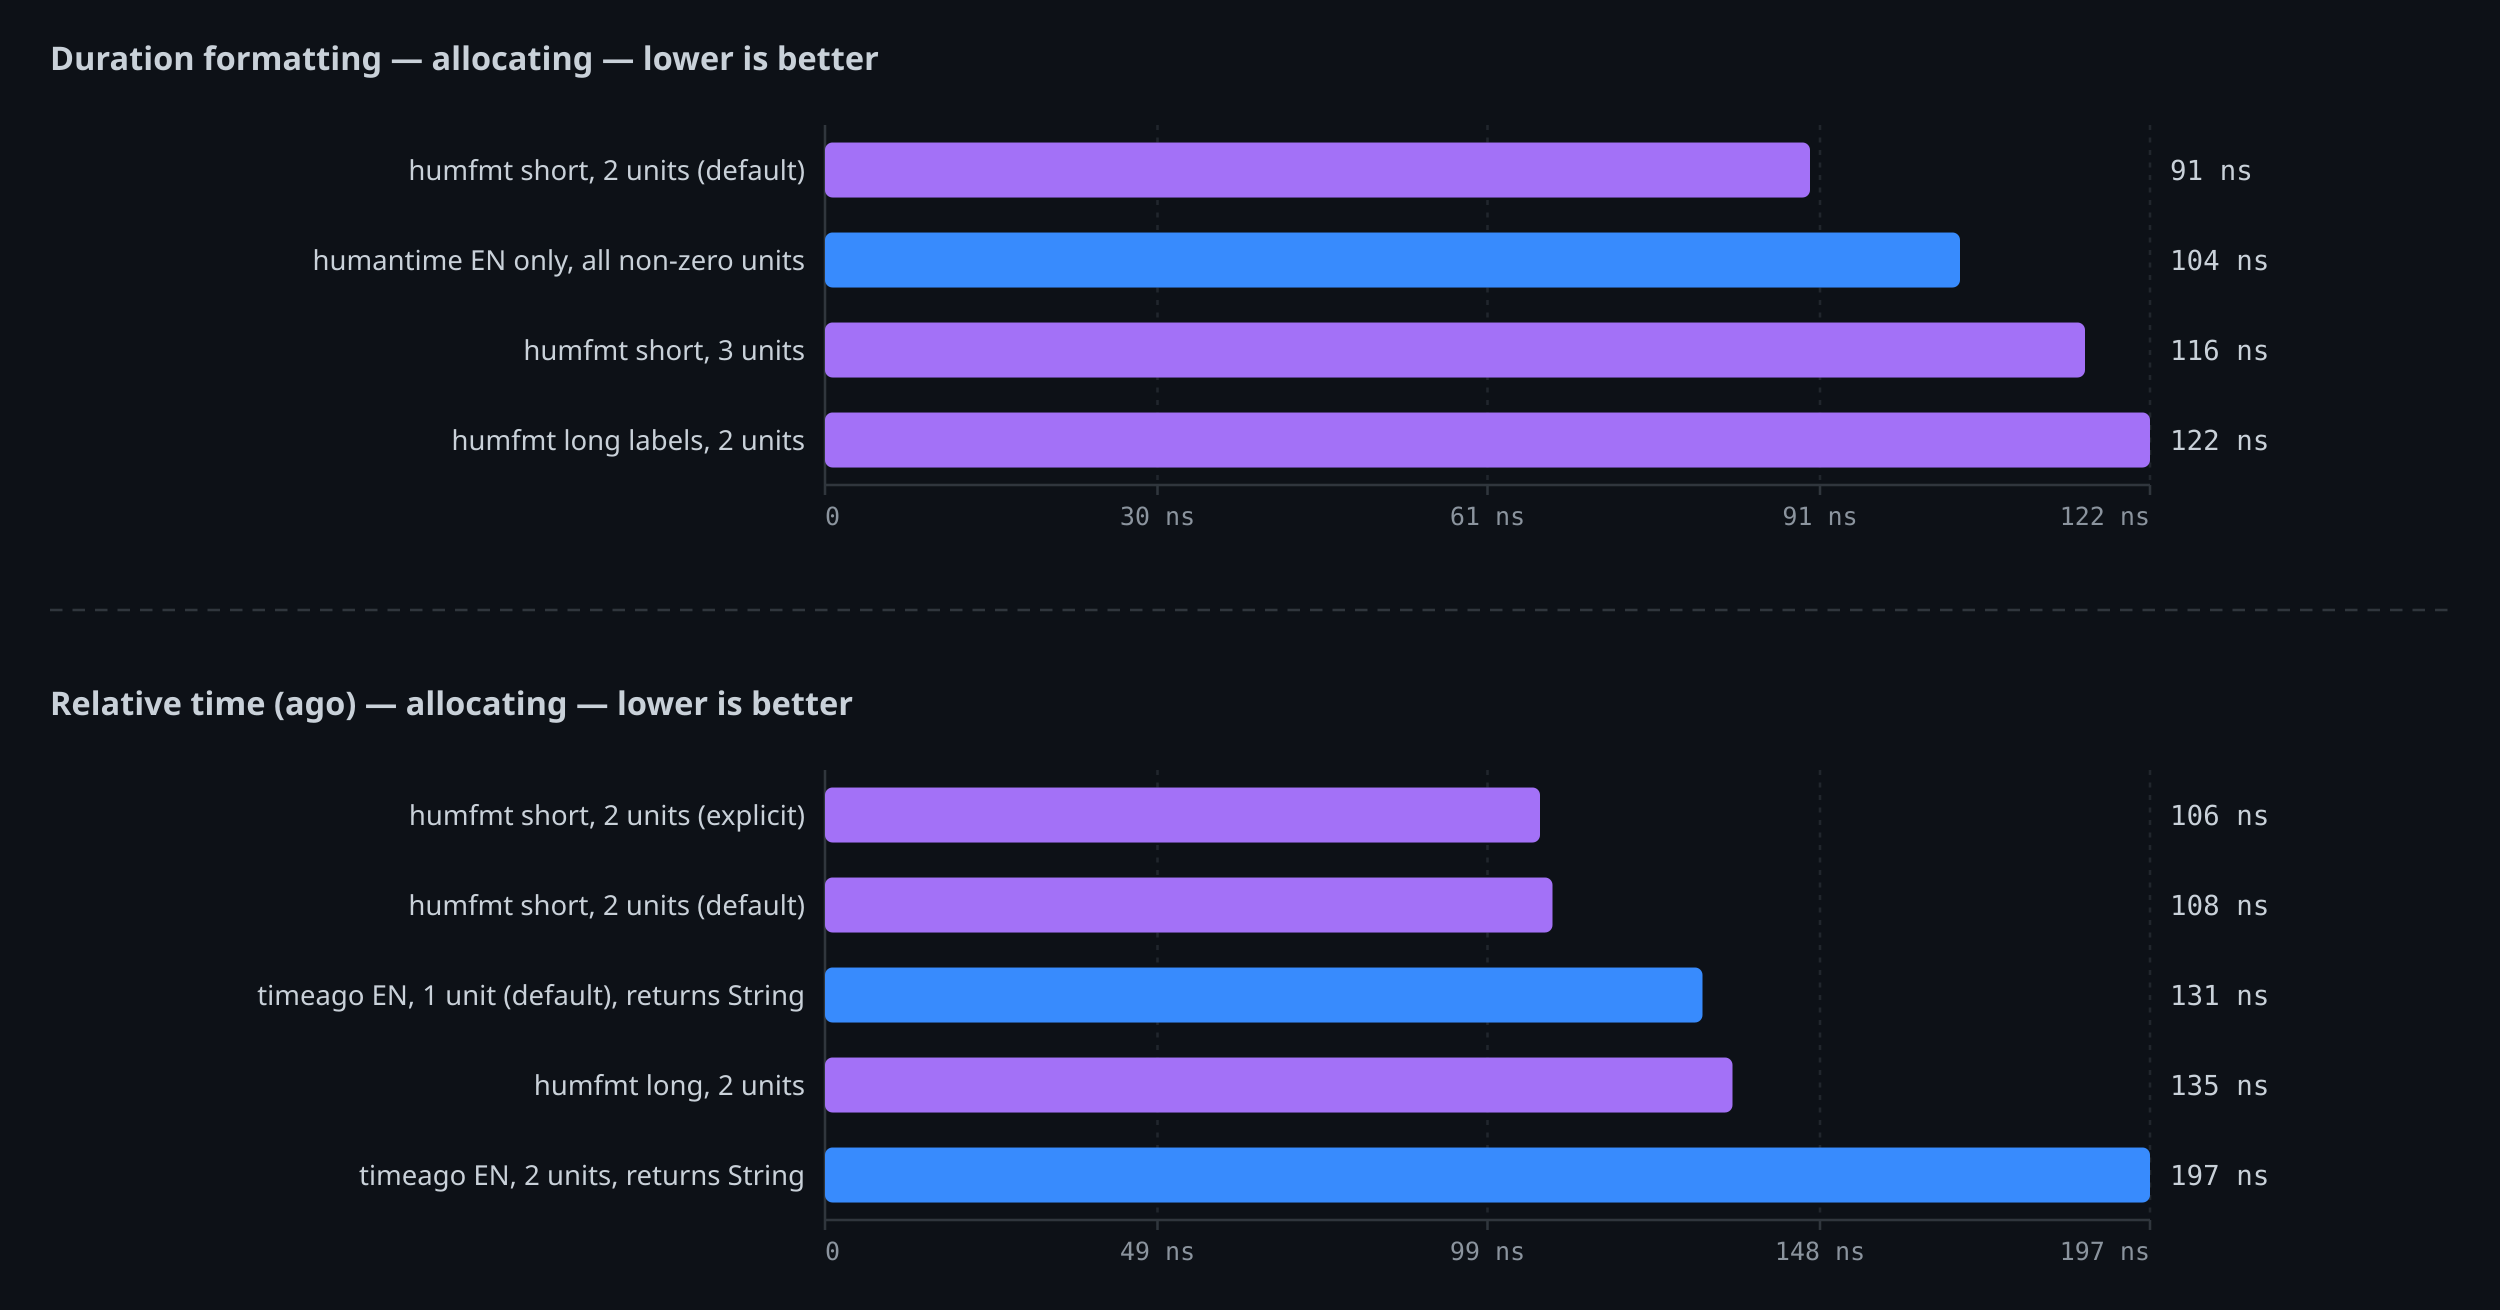
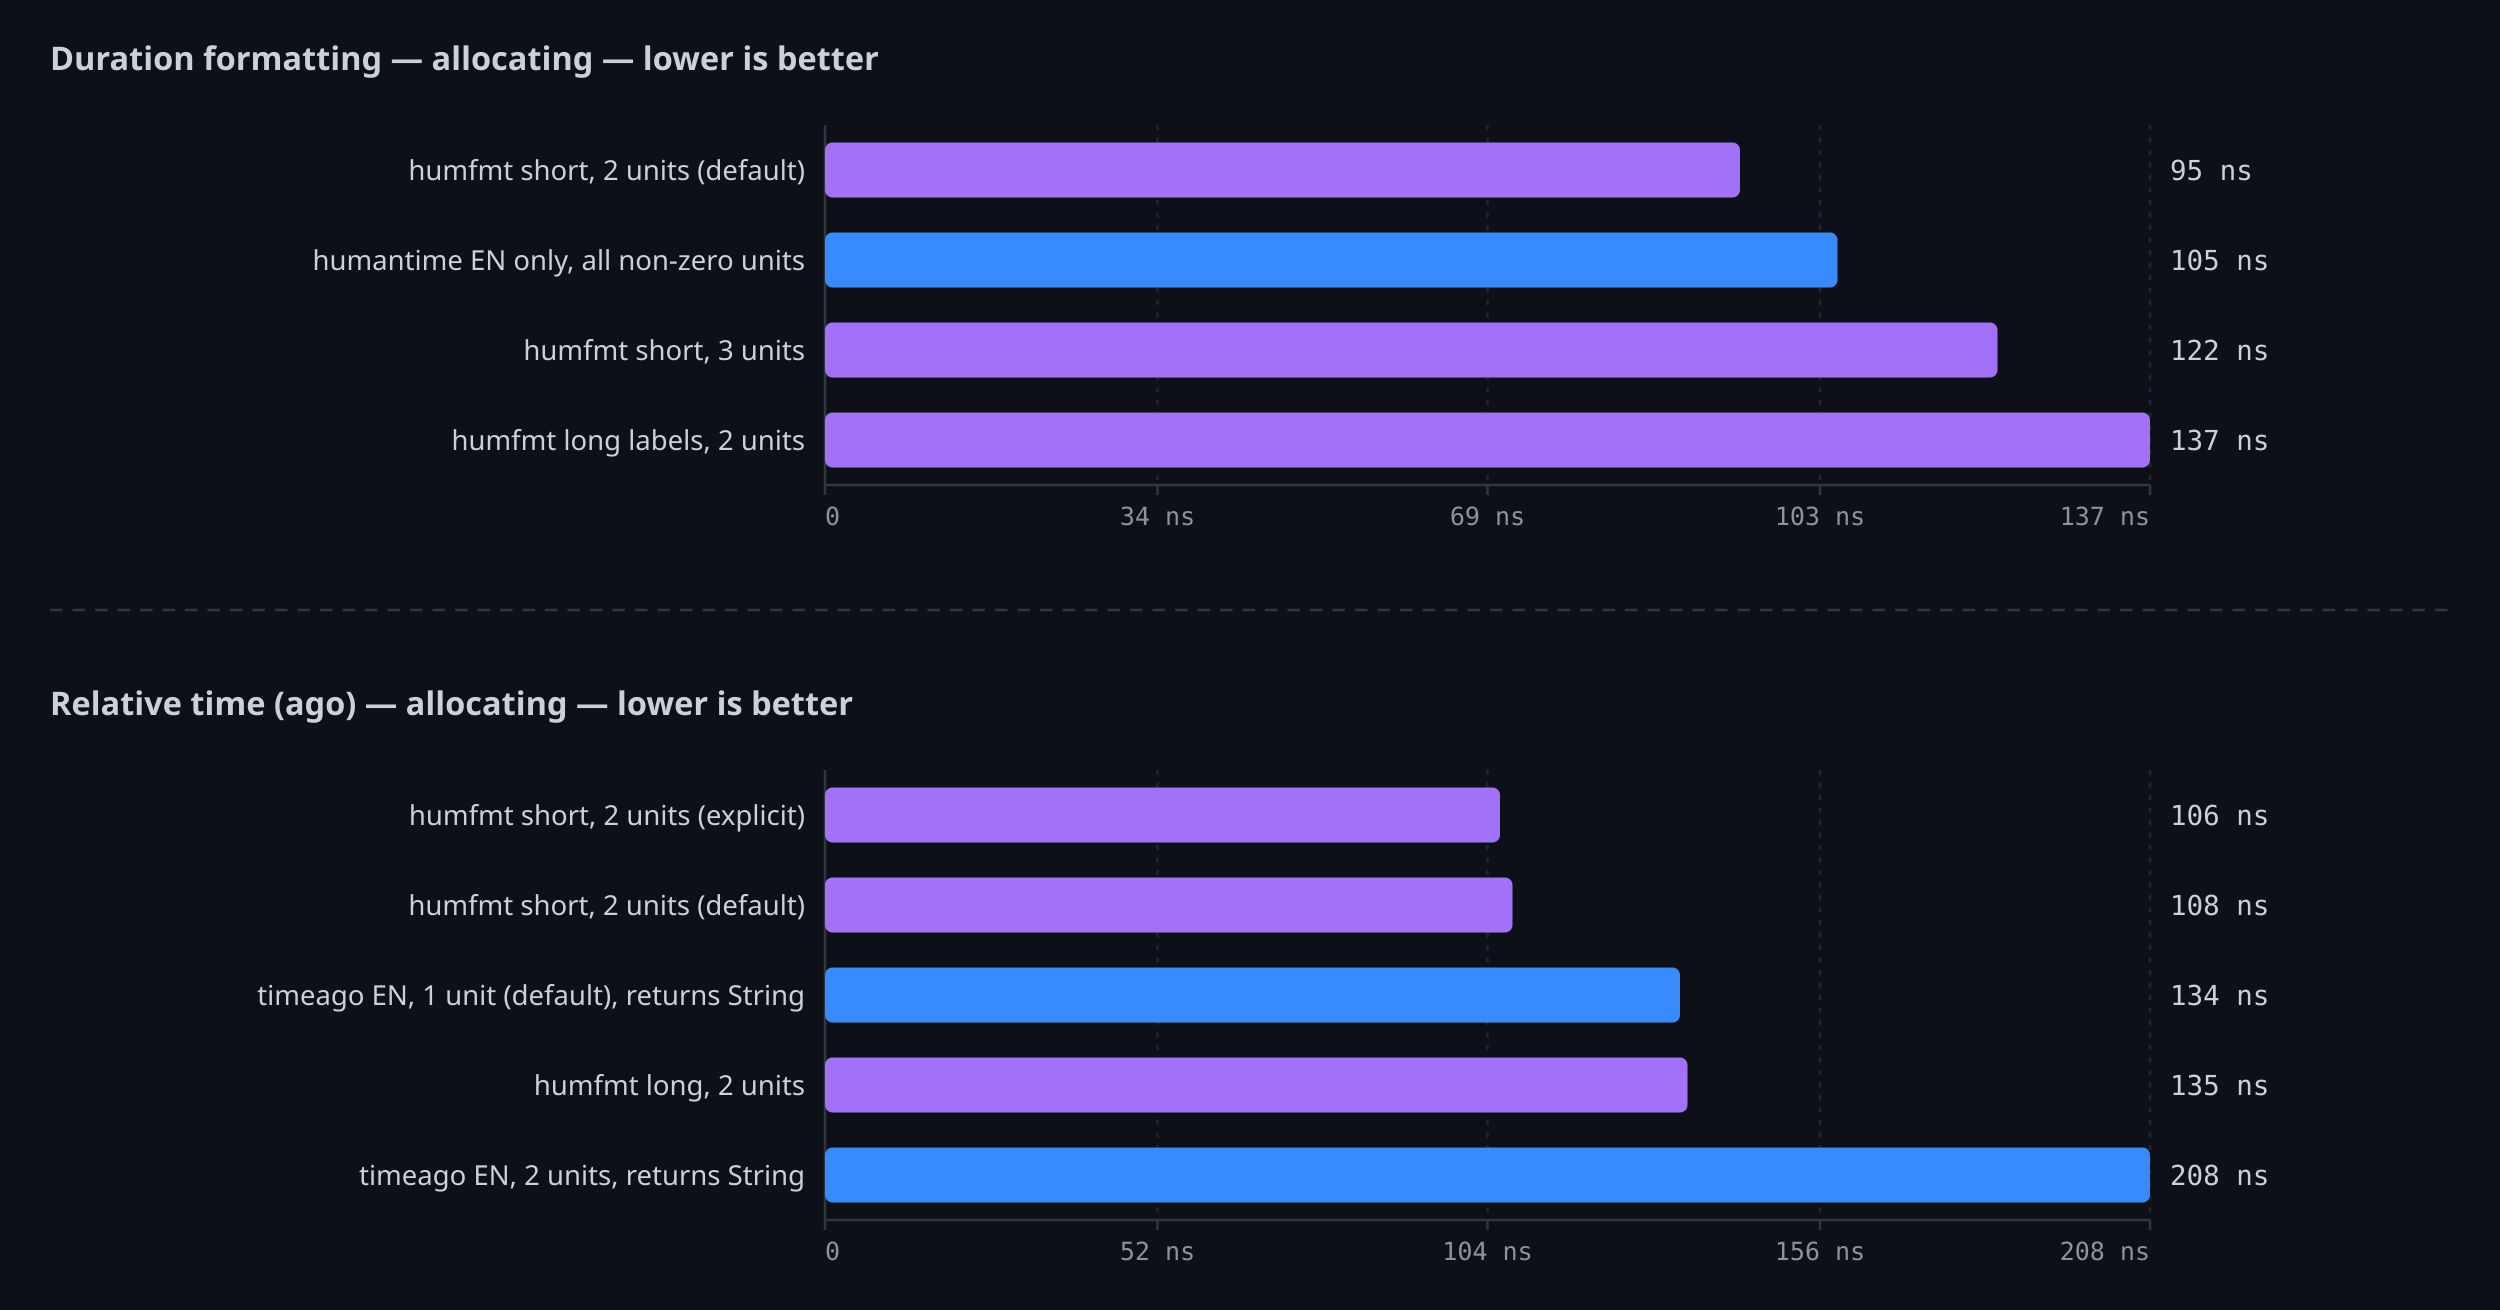
<svg xmlns="http://www.w3.org/2000/svg" width="1000" height="524" viewBox="0 0 1000 524">
  <rect width="100%" height="100%" fill="#0d1117" />
  <text x="20" y="28" fill="#c9d1d9" font-family="ui-sans-serif,system-ui,sans-serif" font-size="13" font-weight="600">Duration formatting — allocating — lower is better</text>
  <line x1="330" y1="50" x2="330" y2="194" stroke="#30363d" stroke-width="1" />
  <line x1="330" y1="194" x2="860" y2="194" stroke="#30363d" stroke-width="1" />
  <line x1="330" y1="194" x2="330" y2="198" stroke="#30363d" stroke-width="1" />
  <text x="330" y="210" fill="#8b949e" font-family="ui-monospace,monospace" font-size="10" text-anchor="start">0</text>
  <line x1="463" y1="50" x2="463" y2="194" stroke="#21262d" stroke-width="1" stroke-dasharray="2 3" />
  <line x1="463" y1="194" x2="463" y2="198" stroke="#30363d" stroke-width="1" />
-   <text x="463" y="210" fill="#8b949e" font-family="ui-monospace,monospace" font-size="10" text-anchor="middle">30 ns</text>
+   <text x="463" y="210" fill="#8b949e" font-family="ui-monospace,monospace" font-size="10" text-anchor="middle">34 ns</text>
  <line x1="595" y1="50" x2="595" y2="194" stroke="#21262d" stroke-width="1" stroke-dasharray="2 3" />
  <line x1="595" y1="194" x2="595" y2="198" stroke="#30363d" stroke-width="1" />
-   <text x="595" y="210" fill="#8b949e" font-family="ui-monospace,monospace" font-size="10" text-anchor="middle">61 ns</text>
+   <text x="595" y="210" fill="#8b949e" font-family="ui-monospace,monospace" font-size="10" text-anchor="middle">69 ns</text>
  <line x1="728" y1="50" x2="728" y2="194" stroke="#21262d" stroke-width="1" stroke-dasharray="2 3" />
  <line x1="728" y1="194" x2="728" y2="198" stroke="#30363d" stroke-width="1" />
-   <text x="728" y="210" fill="#8b949e" font-family="ui-monospace,monospace" font-size="10" text-anchor="middle">91 ns</text>
+   <text x="728" y="210" fill="#8b949e" font-family="ui-monospace,monospace" font-size="10" text-anchor="middle">103 ns</text>
  <line x1="860" y1="50" x2="860" y2="194" stroke="#21262d" stroke-width="1" stroke-dasharray="2 3" />
  <line x1="860" y1="194" x2="860" y2="198" stroke="#30363d" stroke-width="1" />
-   <text x="860" y="210" fill="#8b949e" font-family="ui-monospace,monospace" font-size="10" text-anchor="end">122 ns</text>
-   <rect x="330" y="57" width="394" height="22" fill="#a371f7" rx="3" />
+   <text x="860" y="210" fill="#8b949e" font-family="ui-monospace,monospace" font-size="10" text-anchor="end">137 ns</text>
+   <rect x="330" y="57" width="366" height="22" fill="#a371f7" rx="3" />
  <text x="322" y="72" fill="#c9d1d9" font-family="ui-sans-serif,system-ui,sans-serif" font-size="11" text-anchor="end">humfmt  short, 2 units (default)</text>
-   <text x="868" y="72" fill="#c9d1d9" font-family="ui-monospace,monospace" font-size="11">91 ns</text>
-   <rect x="330" y="93" width="454" height="22" fill="#388bfd" rx="3" />
+   <text x="868" y="72" fill="#c9d1d9" font-family="ui-monospace,monospace" font-size="11">95 ns</text>
+   <rect x="330" y="93" width="405" height="22" fill="#388bfd" rx="3" />
  <text x="322" y="108" fill="#c9d1d9" font-family="ui-sans-serif,system-ui,sans-serif" font-size="11" text-anchor="end">humantime  EN only, all non-zero units</text>
-   <text x="868" y="108" fill="#c9d1d9" font-family="ui-monospace,monospace" font-size="11">104 ns</text>
-   <rect x="330" y="129" width="504" height="22" fill="#a371f7" rx="3" />
+   <text x="868" y="108" fill="#c9d1d9" font-family="ui-monospace,monospace" font-size="11">105 ns</text>
+   <rect x="330" y="129" width="469" height="22" fill="#a371f7" rx="3" />
  <text x="322" y="144" fill="#c9d1d9" font-family="ui-sans-serif,system-ui,sans-serif" font-size="11" text-anchor="end">humfmt  short, 3 units</text>
-   <text x="868" y="144" fill="#c9d1d9" font-family="ui-monospace,monospace" font-size="11">116 ns</text>
+   <text x="868" y="144" fill="#c9d1d9" font-family="ui-monospace,monospace" font-size="11">122 ns</text>
  <rect x="330" y="165" width="530" height="22" fill="#a371f7" rx="3" />
  <text x="322" y="180" fill="#c9d1d9" font-family="ui-sans-serif,system-ui,sans-serif" font-size="11" text-anchor="end">humfmt  long labels, 2 units</text>
-   <text x="868" y="180" fill="#c9d1d9" font-family="ui-monospace,monospace" font-size="11">122 ns</text>
+   <text x="868" y="180" fill="#c9d1d9" font-family="ui-monospace,monospace" font-size="11">137 ns</text>
  <line x1="20" y1="244" x2="980" y2="244" stroke="#30363d" stroke-width="1" stroke-dasharray="5 4" />
  <text x="20" y="286" fill="#c9d1d9" font-family="ui-sans-serif,system-ui,sans-serif" font-size="13" font-weight="600">Relative time (ago) — allocating — lower is better</text>
  <line x1="330" y1="308" x2="330" y2="488" stroke="#30363d" stroke-width="1" />
  <line x1="330" y1="488" x2="860" y2="488" stroke="#30363d" stroke-width="1" />
  <line x1="330" y1="488" x2="330" y2="492" stroke="#30363d" stroke-width="1" />
  <text x="330" y="504" fill="#8b949e" font-family="ui-monospace,monospace" font-size="10" text-anchor="start">0</text>
  <line x1="463" y1="308" x2="463" y2="488" stroke="#21262d" stroke-width="1" stroke-dasharray="2 3" />
  <line x1="463" y1="488" x2="463" y2="492" stroke="#30363d" stroke-width="1" />
-   <text x="463" y="504" fill="#8b949e" font-family="ui-monospace,monospace" font-size="10" text-anchor="middle">49 ns</text>
+   <text x="463" y="504" fill="#8b949e" font-family="ui-monospace,monospace" font-size="10" text-anchor="middle">52 ns</text>
  <line x1="595" y1="308" x2="595" y2="488" stroke="#21262d" stroke-width="1" stroke-dasharray="2 3" />
  <line x1="595" y1="488" x2="595" y2="492" stroke="#30363d" stroke-width="1" />
-   <text x="595" y="504" fill="#8b949e" font-family="ui-monospace,monospace" font-size="10" text-anchor="middle">99 ns</text>
+   <text x="595" y="504" fill="#8b949e" font-family="ui-monospace,monospace" font-size="10" text-anchor="middle">104 ns</text>
  <line x1="728" y1="308" x2="728" y2="488" stroke="#21262d" stroke-width="1" stroke-dasharray="2 3" />
  <line x1="728" y1="488" x2="728" y2="492" stroke="#30363d" stroke-width="1" />
-   <text x="728" y="504" fill="#8b949e" font-family="ui-monospace,monospace" font-size="10" text-anchor="middle">148 ns</text>
+   <text x="728" y="504" fill="#8b949e" font-family="ui-monospace,monospace" font-size="10" text-anchor="middle">156 ns</text>
  <line x1="860" y1="308" x2="860" y2="488" stroke="#21262d" stroke-width="1" stroke-dasharray="2 3" />
  <line x1="860" y1="488" x2="860" y2="492" stroke="#30363d" stroke-width="1" />
-   <text x="860" y="504" fill="#8b949e" font-family="ui-monospace,monospace" font-size="10" text-anchor="end">197 ns</text>
-   <rect x="330" y="315" width="286" height="22" fill="#a371f7" rx="3" />
+   <text x="860" y="504" fill="#8b949e" font-family="ui-monospace,monospace" font-size="10" text-anchor="end">208 ns</text>
+   <rect x="330" y="315" width="270" height="22" fill="#a371f7" rx="3" />
  <text x="322" y="330" fill="#c9d1d9" font-family="ui-sans-serif,system-ui,sans-serif" font-size="11" text-anchor="end">humfmt  short, 2 units (explicit)</text>
  <text x="868" y="330" fill="#c9d1d9" font-family="ui-monospace,monospace" font-size="11">106 ns</text>
-   <rect x="330" y="351" width="291" height="22" fill="#a371f7" rx="3" />
+   <rect x="330" y="351" width="275" height="22" fill="#a371f7" rx="3" />
  <text x="322" y="366" fill="#c9d1d9" font-family="ui-sans-serif,system-ui,sans-serif" font-size="11" text-anchor="end">humfmt  short, 2 units (default)</text>
  <text x="868" y="366" fill="#c9d1d9" font-family="ui-monospace,monospace" font-size="11">108 ns</text>
-   <rect x="330" y="387" width="351" height="22" fill="#388bfd" rx="3" />
+   <rect x="330" y="387" width="342" height="22" fill="#388bfd" rx="3" />
  <text x="322" y="402" fill="#c9d1d9" font-family="ui-sans-serif,system-ui,sans-serif" font-size="11" text-anchor="end">timeago  EN, 1 unit (default), returns String</text>
-   <text x="868" y="402" fill="#c9d1d9" font-family="ui-monospace,monospace" font-size="11">131 ns</text>
-   <rect x="330" y="423" width="363" height="22" fill="#a371f7" rx="3" />
+   <text x="868" y="402" fill="#c9d1d9" font-family="ui-monospace,monospace" font-size="11">134 ns</text>
+   <rect x="330" y="423" width="345" height="22" fill="#a371f7" rx="3" />
  <text x="322" y="438" fill="#c9d1d9" font-family="ui-sans-serif,system-ui,sans-serif" font-size="11" text-anchor="end">humfmt  long, 2 units</text>
  <text x="868" y="438" fill="#c9d1d9" font-family="ui-monospace,monospace" font-size="11">135 ns</text>
  <rect x="330" y="459" width="530" height="22" fill="#388bfd" rx="3" />
  <text x="322" y="474" fill="#c9d1d9" font-family="ui-sans-serif,system-ui,sans-serif" font-size="11" text-anchor="end">timeago  EN, 2 units, returns String</text>
-   <text x="868" y="474" fill="#c9d1d9" font-family="ui-monospace,monospace" font-size="11">197 ns</text>
+   <text x="868" y="474" fill="#c9d1d9" font-family="ui-monospace,monospace" font-size="11">208 ns</text>
</svg>
